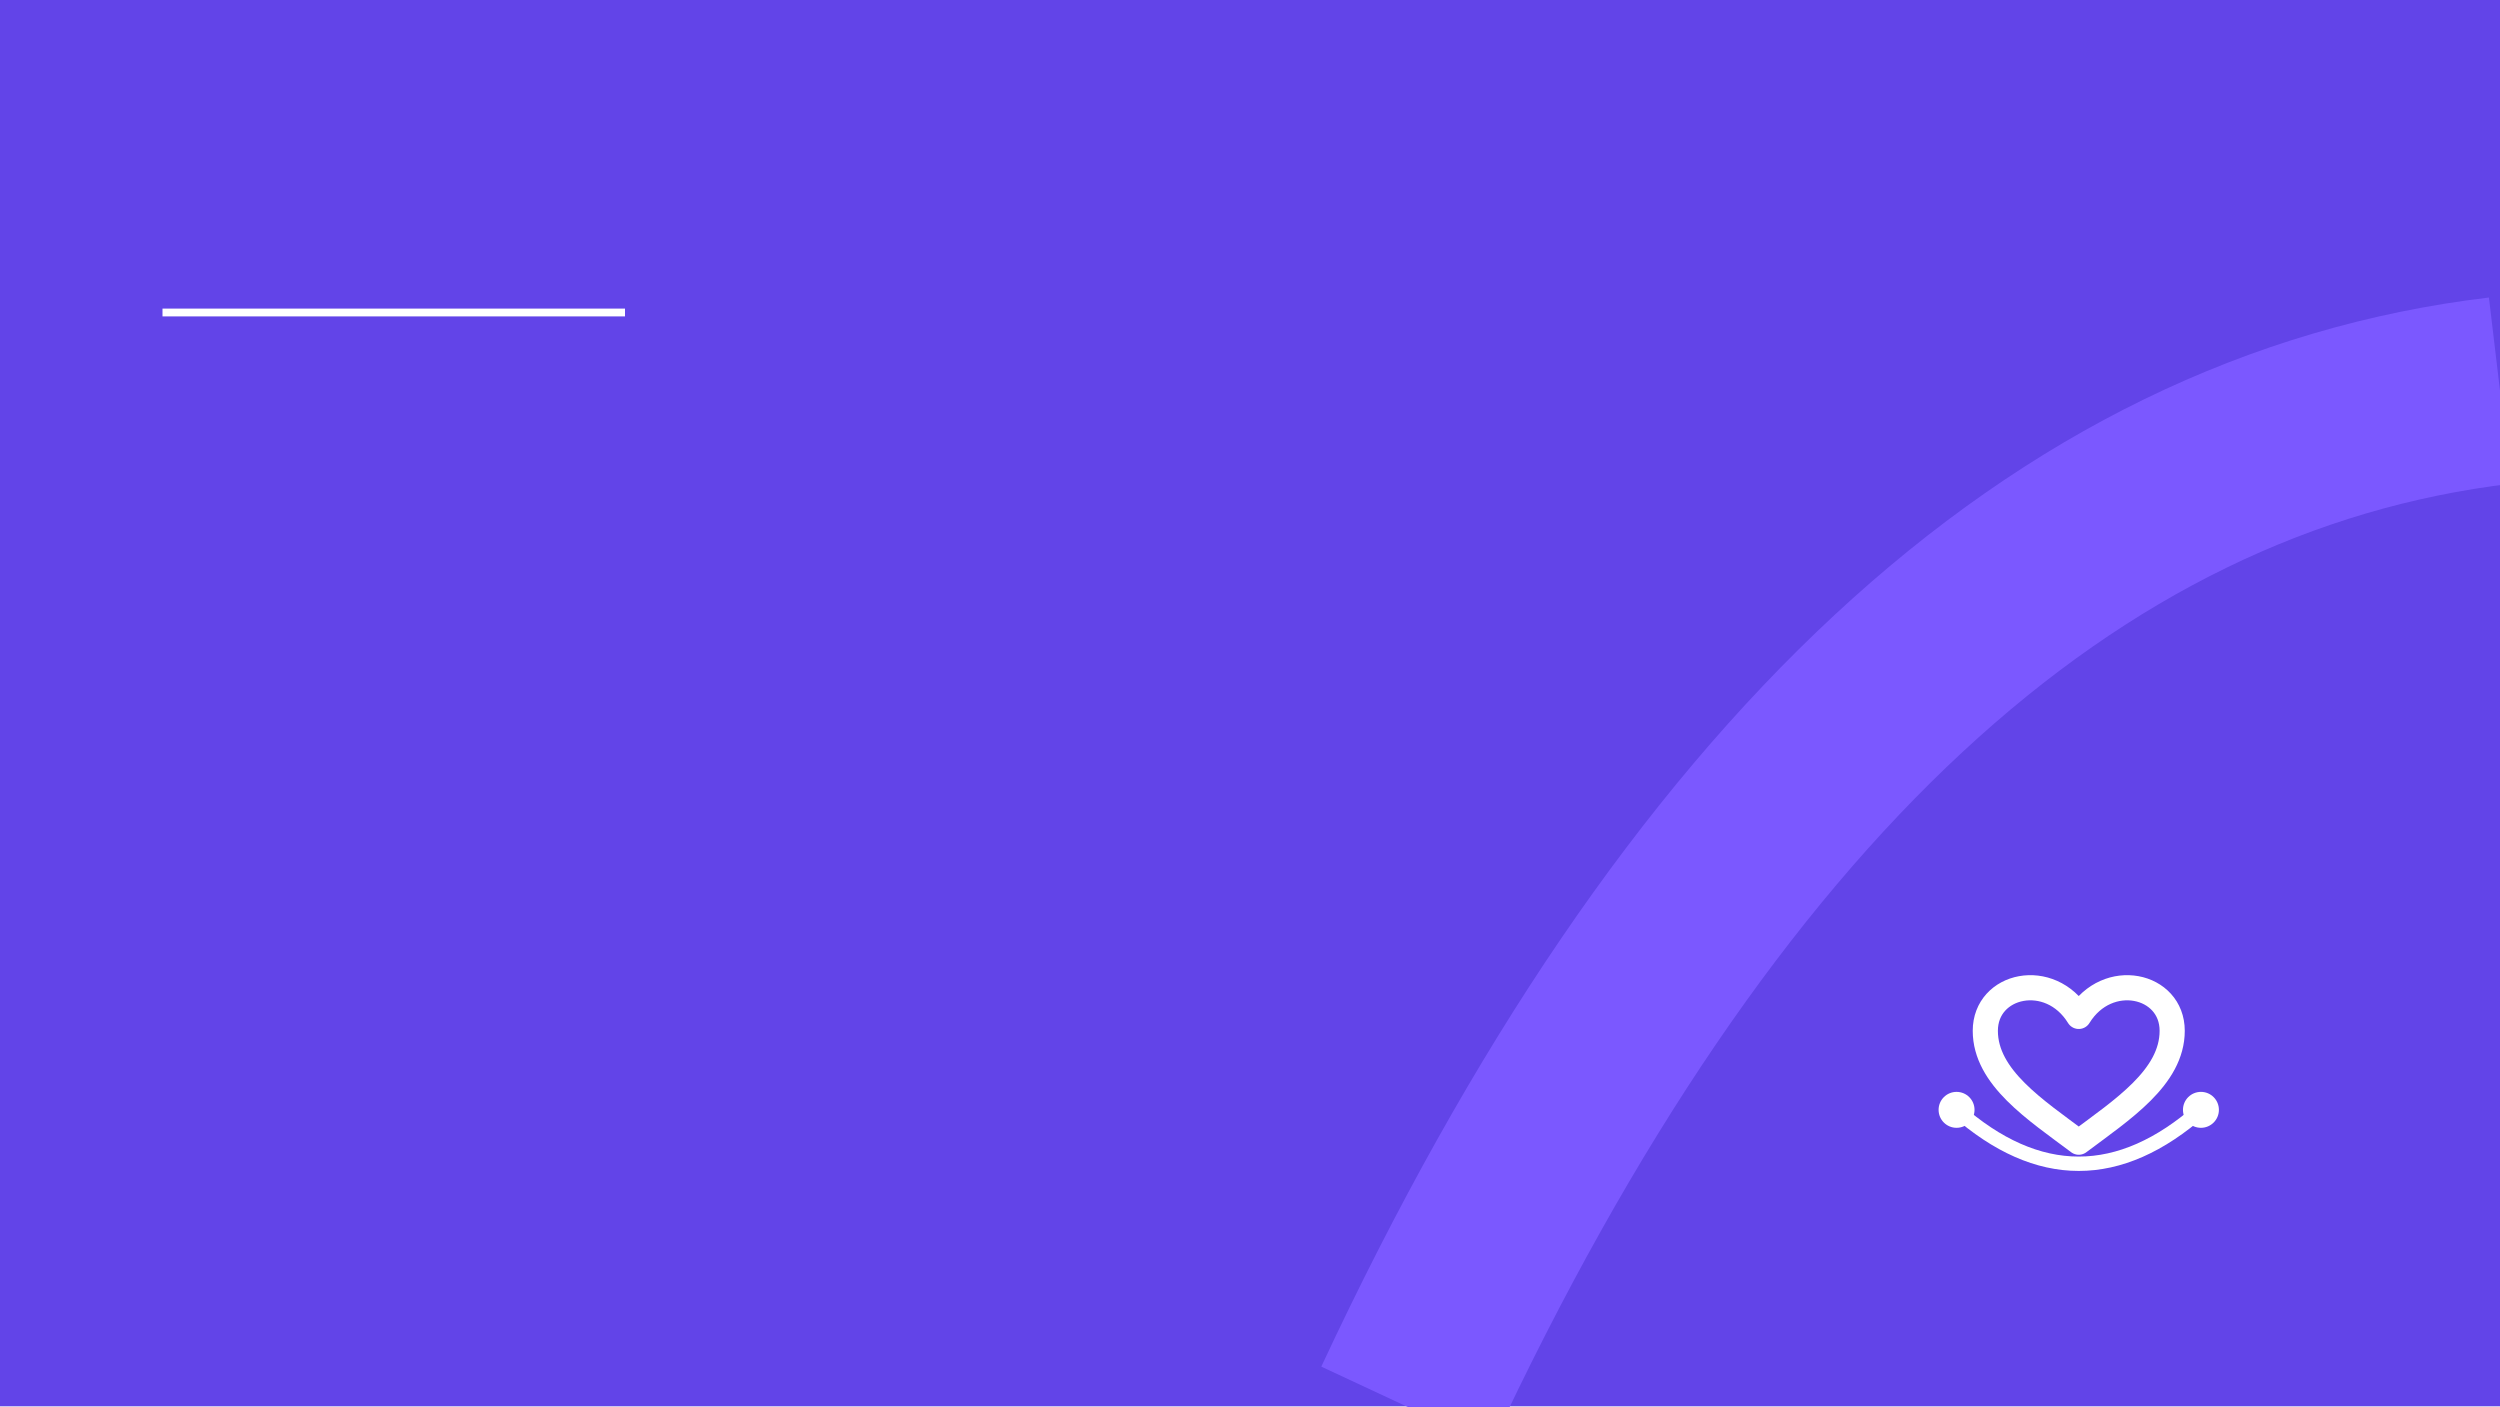
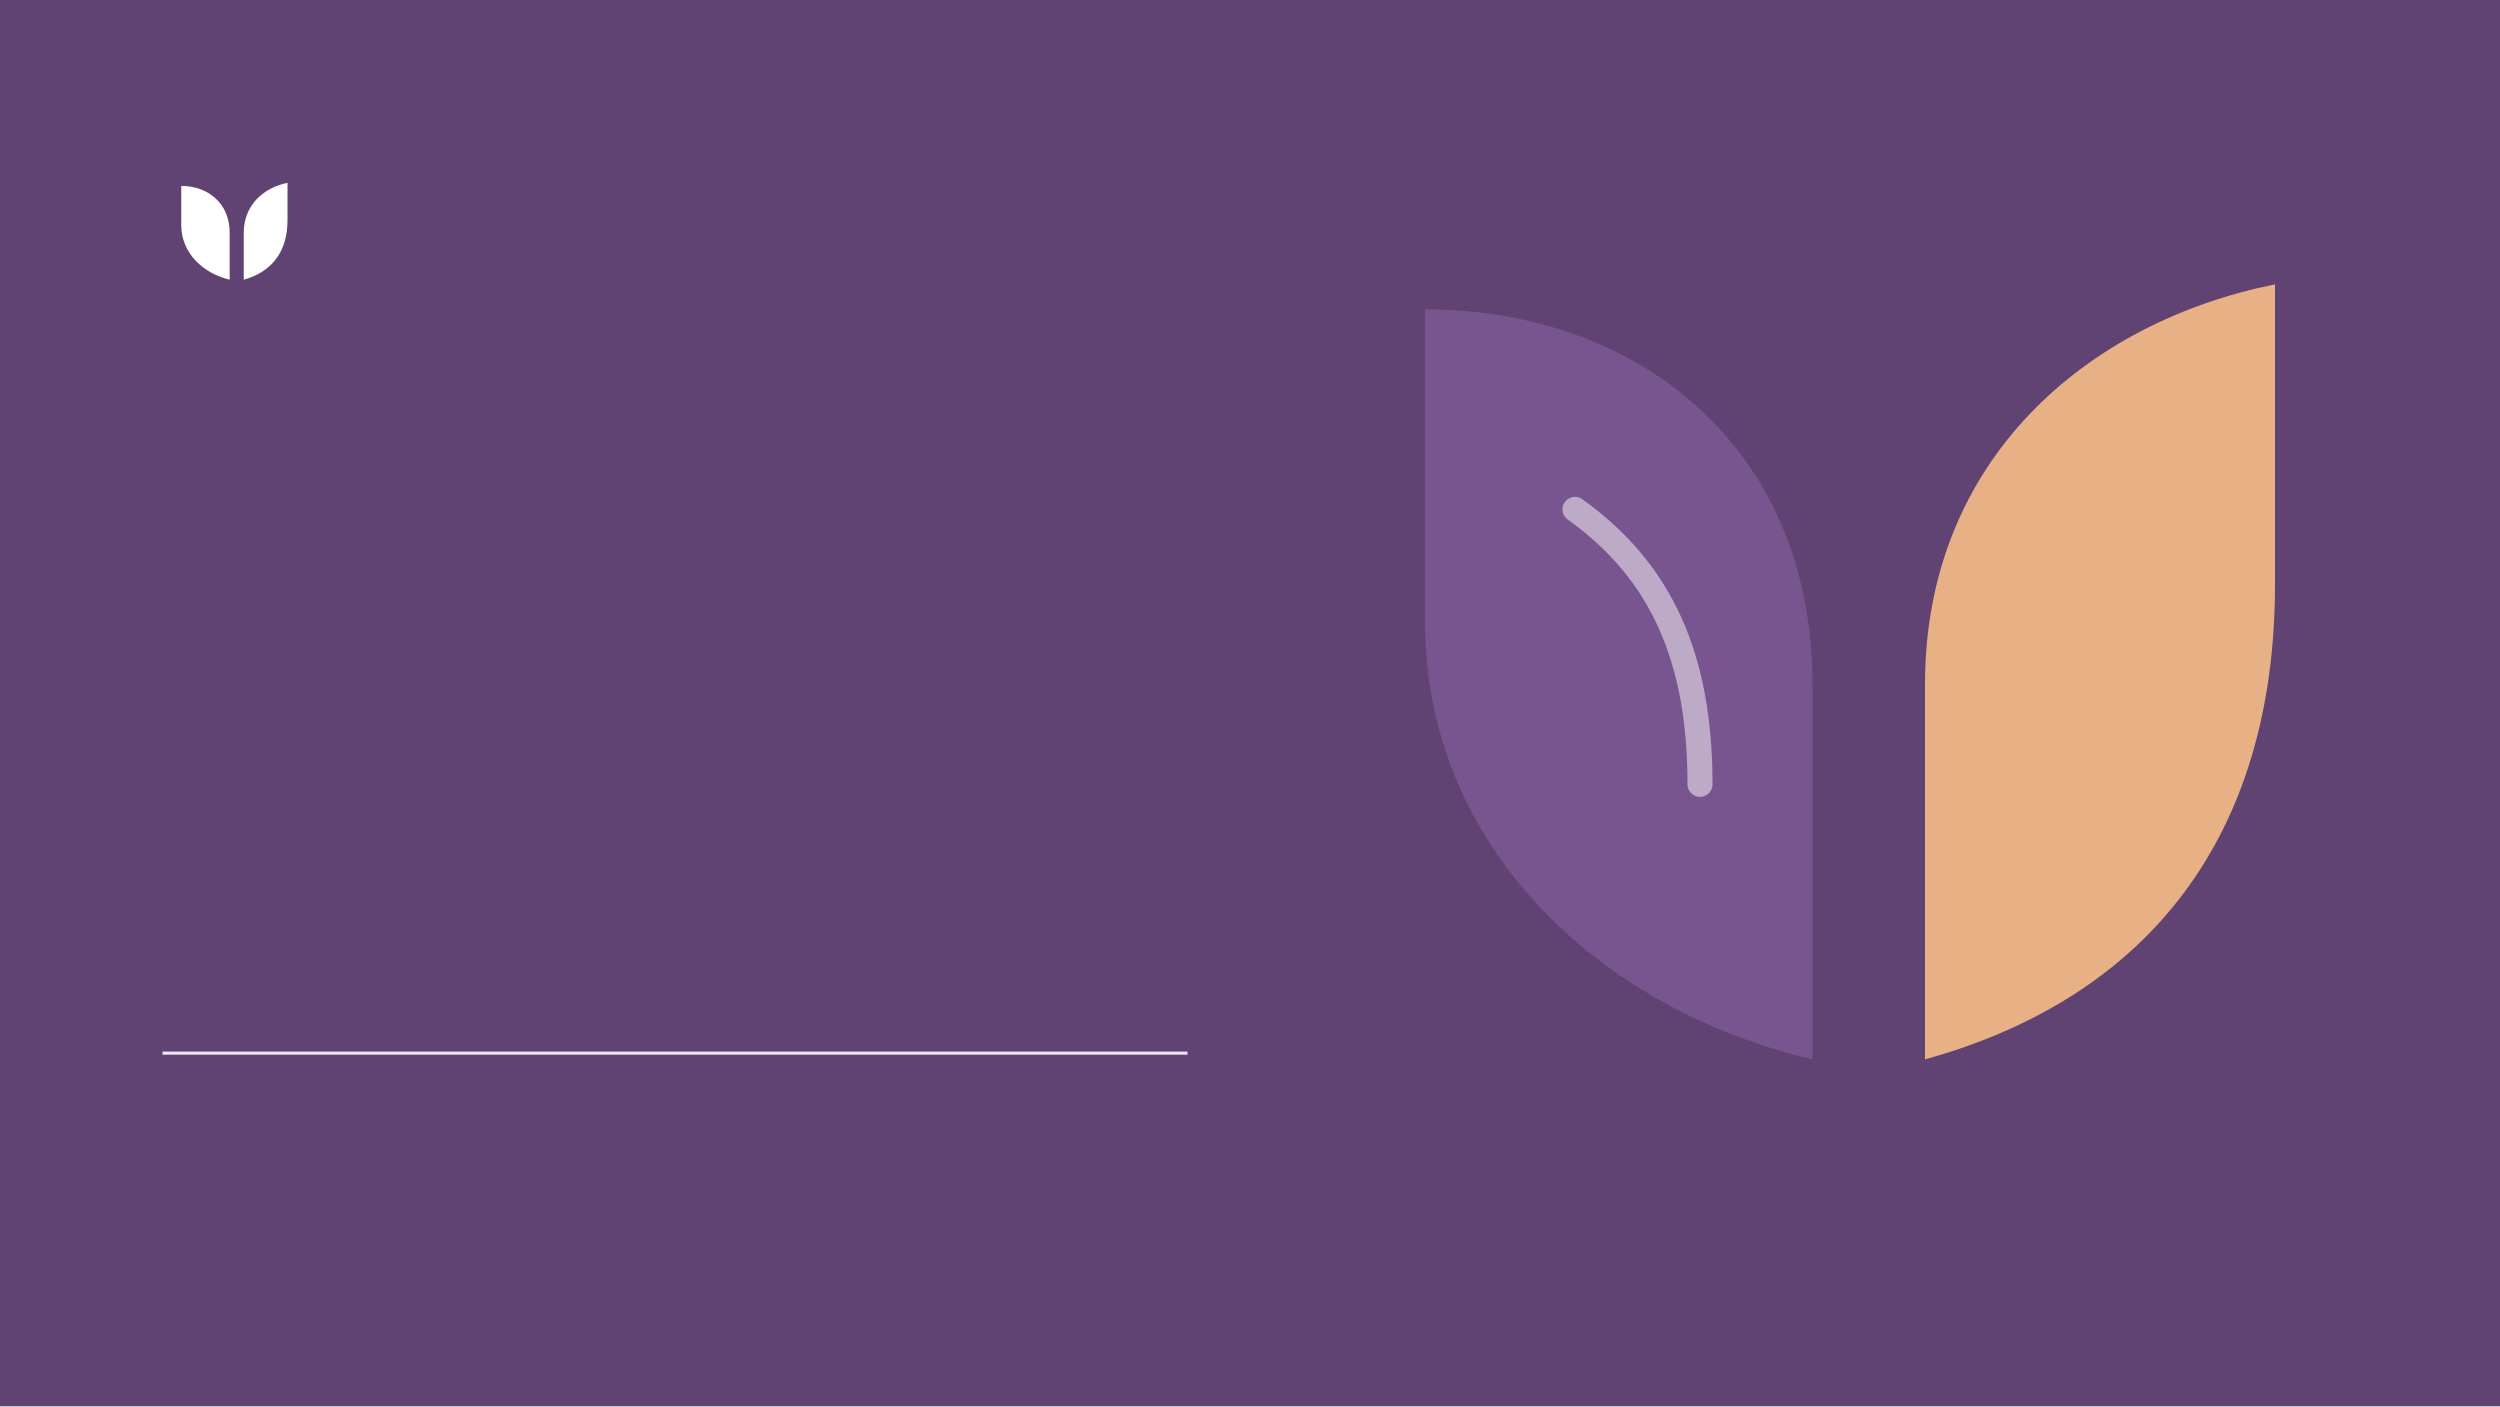
<svg xmlns="http://www.w3.org/2000/svg" width="1600" height="900" viewBox="0 0 1600 900" role="img">
-   <rect width="1600" height="900" fill="#6244E8" />
-   <path d="M900 900Q1180 300 1600 250" fill="none" stroke="#7B58FF" stroke-width="120" />
-   <g transform="translate(1220 570) scale(2.3)">
-     <circle cx="48" cy="48" r="45" fill="none" />
-     <path d="M48 70C36 61 22 52 22 39C22 26 40 22 48 35C56 22 74 26 74 39C74 52 60 61 48 70Z" fill="none" stroke="#FFFFFF" stroke-width="7" stroke-linejoin="round" />
-     <path d="M14 61Q48 91 82 61" fill="none" stroke="#FFFFFF" stroke-width="4" stroke-linecap="round" />
-     <circle cx="14" cy="61" r="5" fill="#FFFFFF" />
-     <circle cx="82" cy="61" r="5" fill="#FFFFFF" />
+   <rect width="1600" height="900" fill="#604372" />
+   <g transform="translate(800 46) scale(8)">
+     <path d="M14 19C31 19 45 30 45 49V79C28 75 14 62 14 44Z" fill="#78558F" />
+     <path d="M54 79V49C54 31 67 20 82 17V41C82 61 72 74 54 79Z" fill="#E8B185" />
+     <path d="M26 35C33 40 36 47 36 57" fill="none" stroke="#FFFFFF" stroke-opacity=".5" stroke-width="2" stroke-linecap="round" />
  </g>
-   <path d="M104 200H400" stroke="#FFFFFF" stroke-width="5" />
+   <path d="M104 674H760" stroke="#EEE7F2" stroke-width="2" />
+   <g transform="translate(102 100)">
+     <path d="M14 19C31 19 45 30 45 49V79C28 75 14 62 14 44Z" fill="#FFFFFF" />
+     <path d="M54 79V49C54 31 67 20 82 17V41C82 61 72 74 54 79Z" fill="#FFFFFF" />
+   </g>
</svg>
